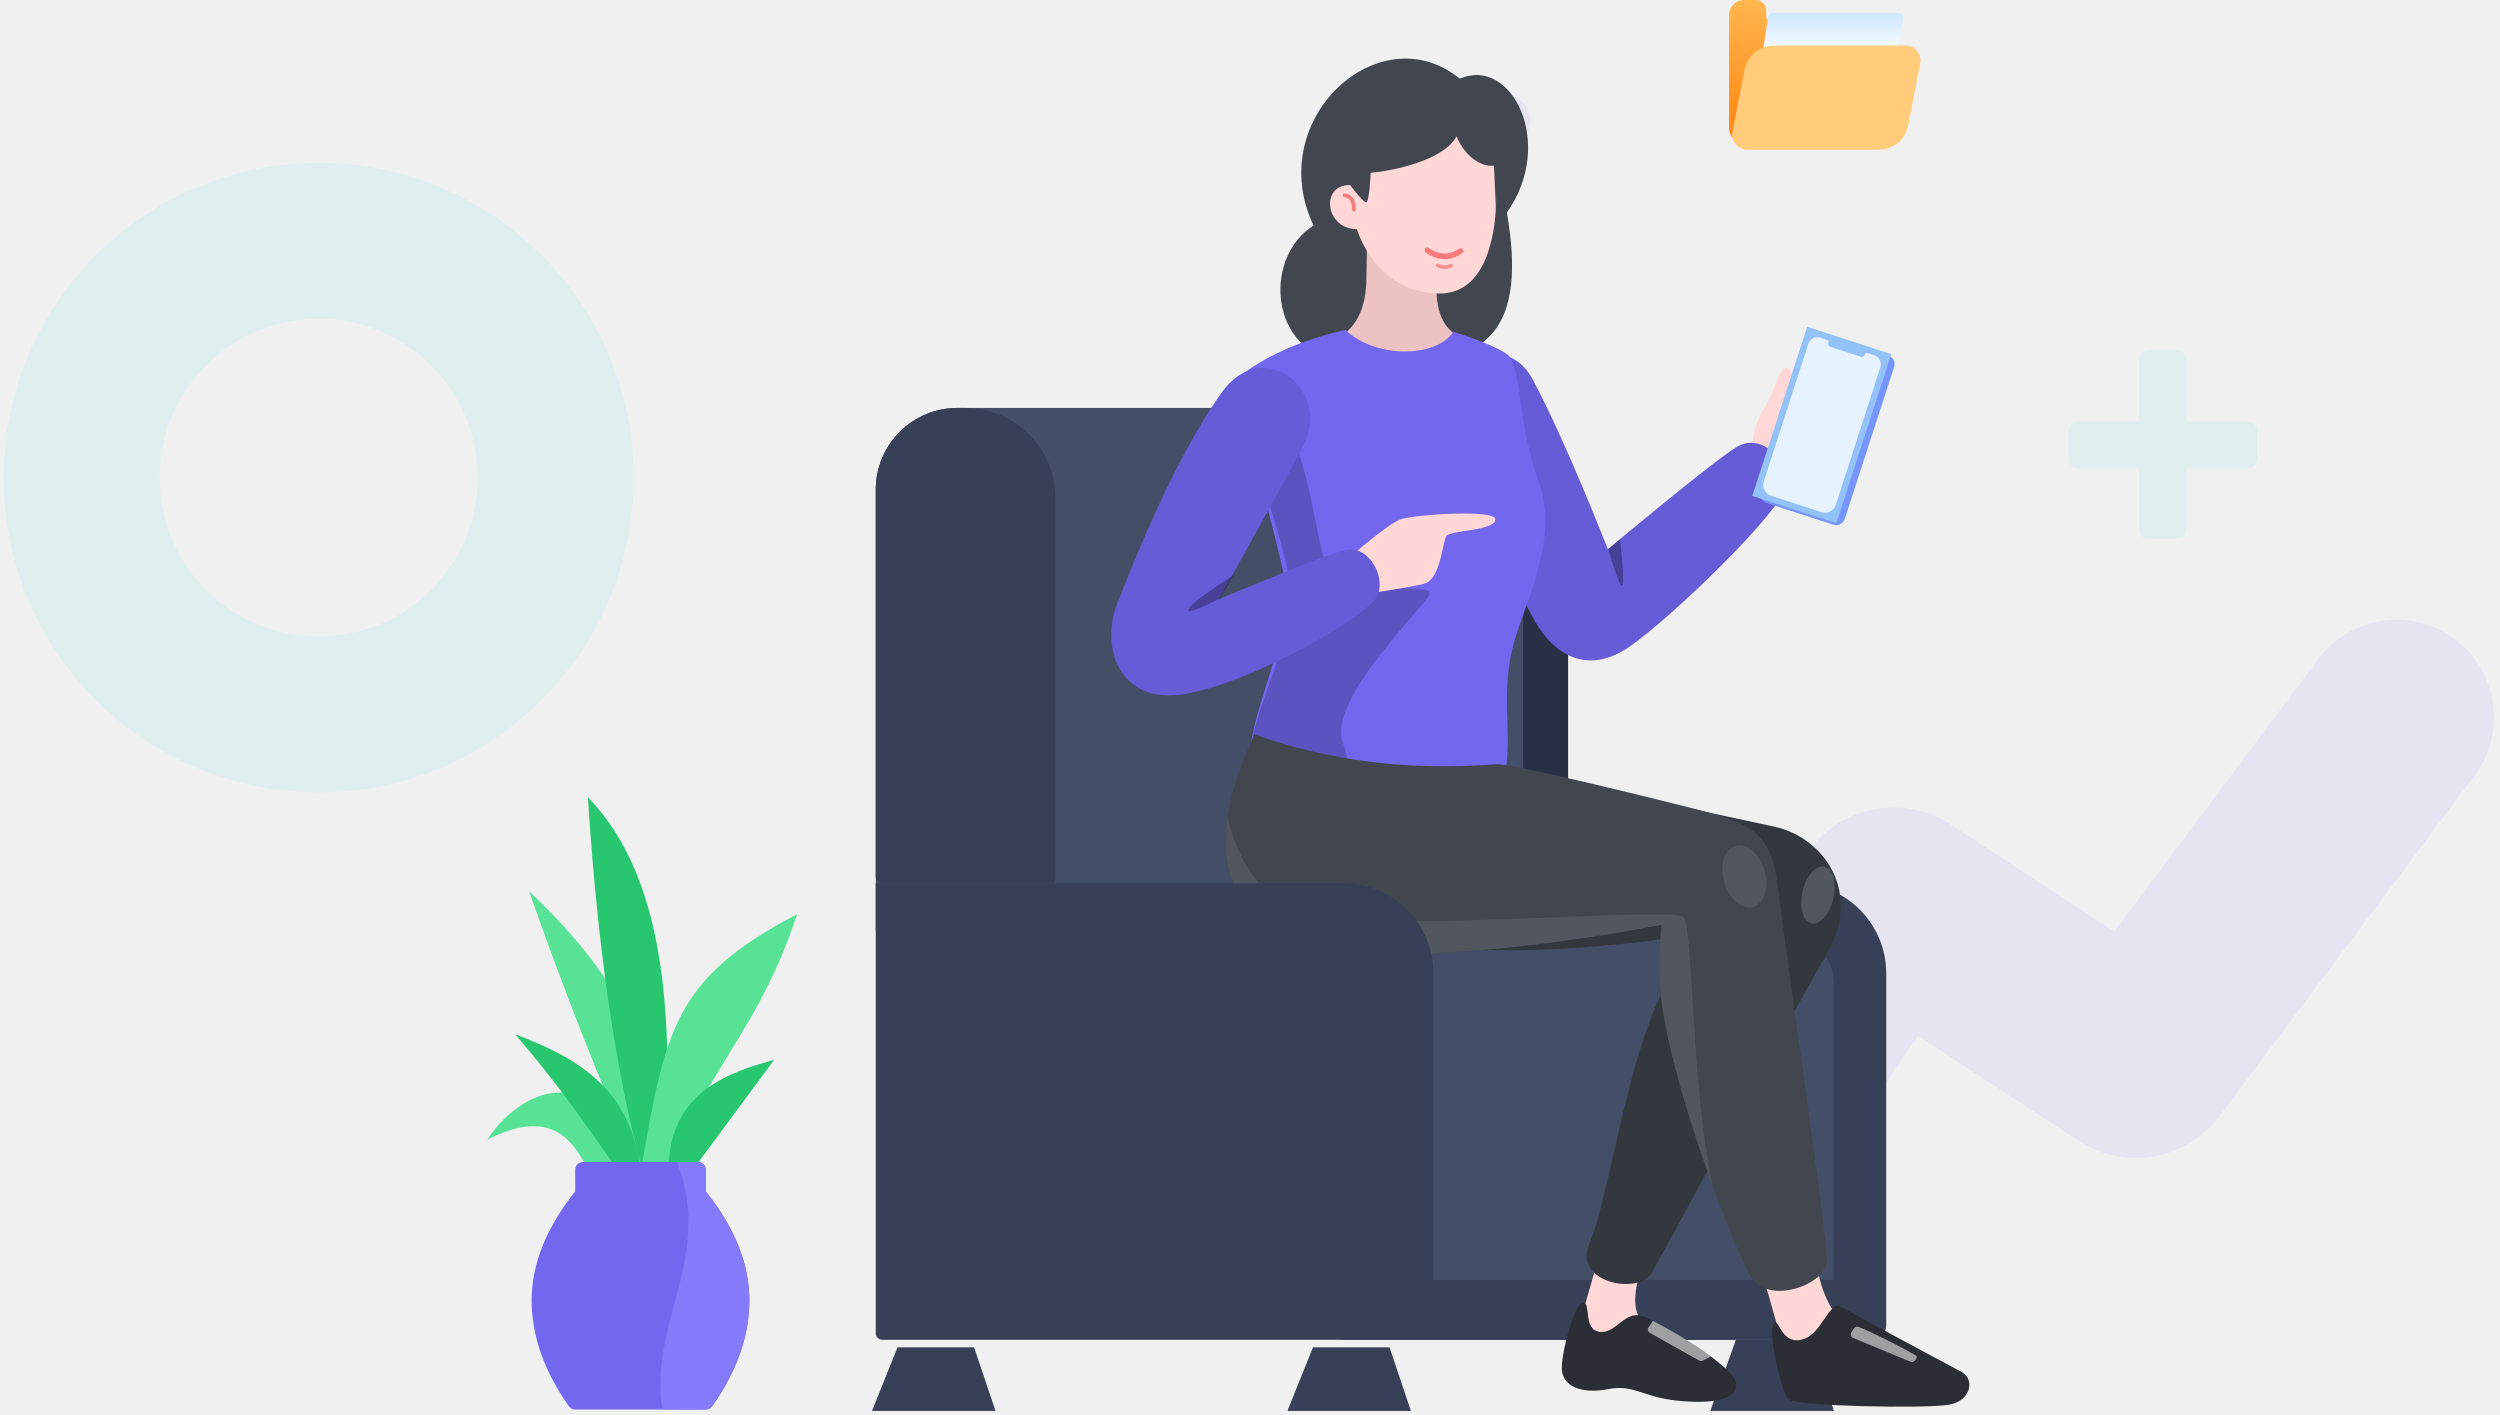
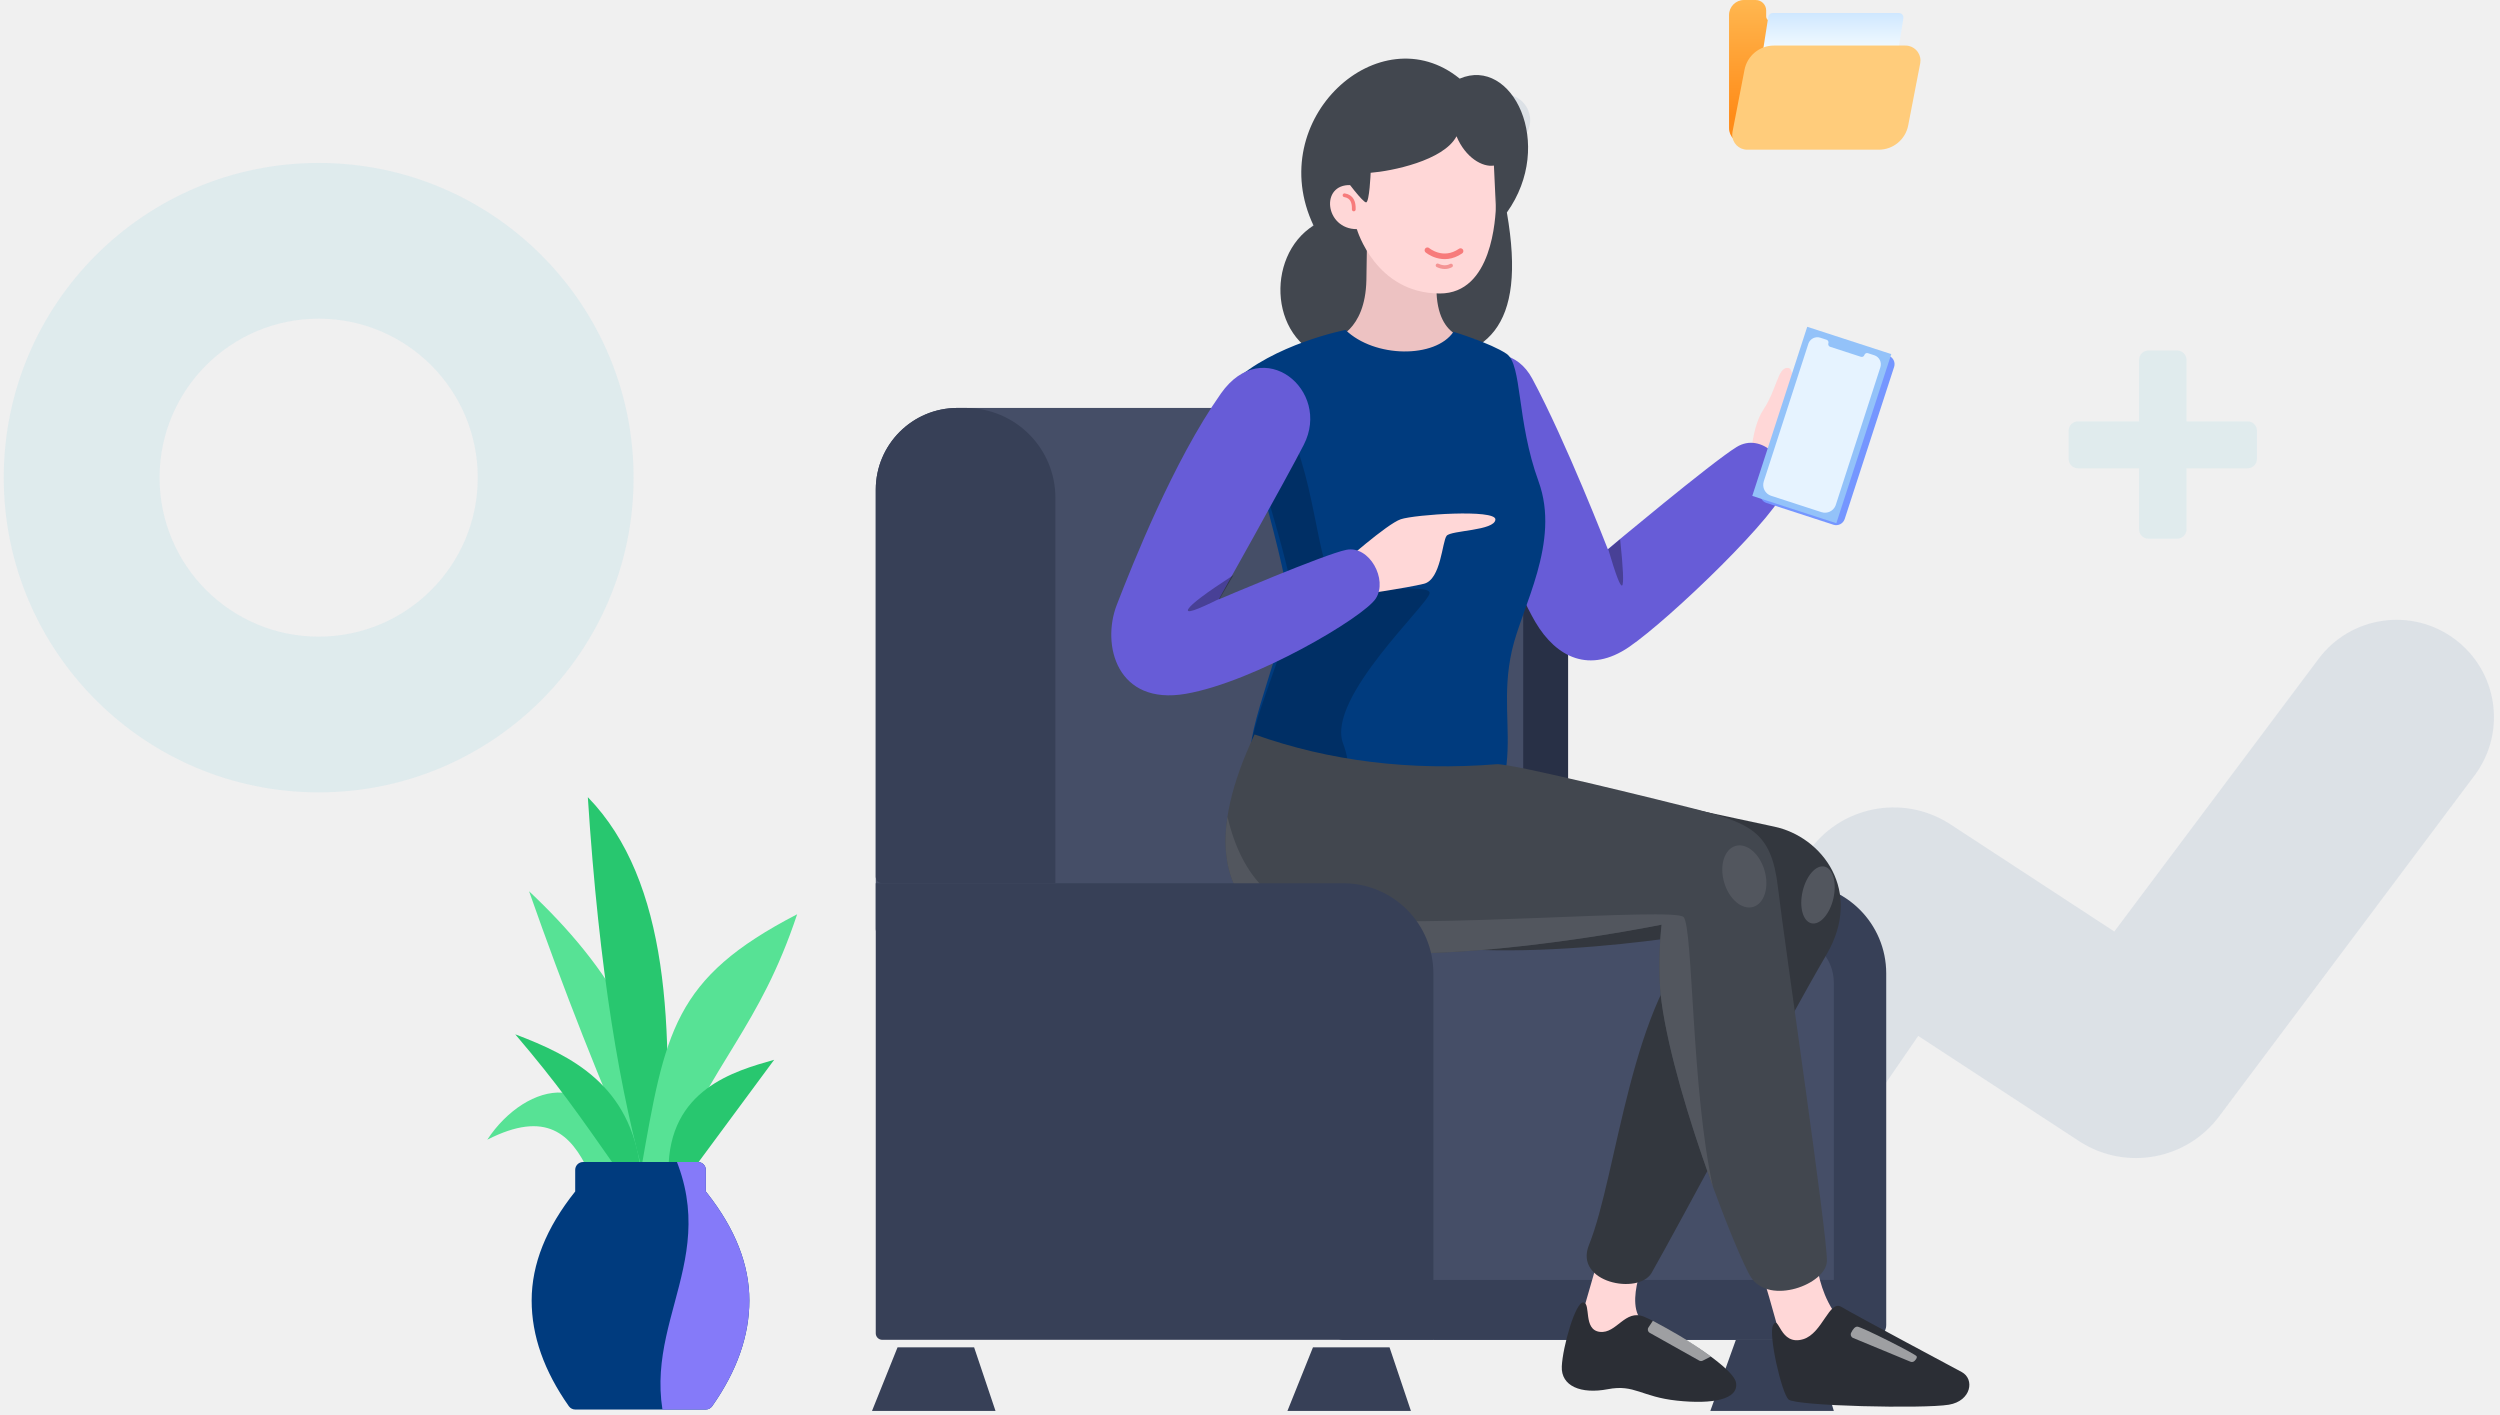
<svg xmlns="http://www.w3.org/2000/svg" xmlns:xlink="http://www.w3.org/1999/xlink" width="668px" height="378px" viewBox="0 0 668 378" version="1.1">
  <defs>
    <linearGradient x1="50%" y1="81.177%" x2="50%" y2="-34.513%" id="linearGradient-1">
      <stop stop-color="#FF8C19" offset="0%" />
      <stop stop-color="#FFC967" offset="100%" />
    </linearGradient>
    <linearGradient x1="62.11%" y1="31.381%" x2="62.11%" y2="-27.478%" id="linearGradient-2">
      <stop stop-color="#F8FDFF" offset="0%" />
      <stop stop-color="#AAD4FF" offset="100%" />
    </linearGradient>
    <path d="M13.75,0.112 L44.423,0.112 C45.591,0.112 46.538,1.052 46.538,2.212 L46.538,7.986 C54.295,17.698 58.173,27.409 58.173,37.121 C58.173,46.533 54.861,55.946 48.238,65.358 C47.842,65.92 47.194,66.255 46.503,66.255 L11.67,66.255 C10.979,66.255 10.331,65.92 9.935,65.358 C3.312,55.946 0,46.533 0,37.121 C0,27.593 3.733,18.064 11.2,8.536 L11.635,7.986 L11.635,2.212 C11.635,1.052 12.582,0.112 13.75,0.112 Z" id="path-3" />
  </defs>
  <g id="📝-Pages-New" stroke="none" stroke-width="1" fill="none" fill-rule="evenodd">
    <g id="Two-Step-Verification" transform="translate(-143, -351)">
      <g id="two-step-illustration" transform="translate(143.5, 351)">
        <g id="Group-59" transform="translate(0.5, 25)">
-           <path d="M618.526,151.035 C627.14,139.537 643.451,137.194 654.957,145.802 C666.349,154.325 668.76,170.385 660.449,181.863 L660.194,182.209 L591.941,273.315 C583.247,284.919 567.102,287.862 554.884,280.139 L554.515,279.902 L511.548,251.798 L468.226,314.852 C460.171,326.575 444.212,329.64 432.396,321.812 L432.04,321.571 C420.309,313.522 417.241,297.573 425.075,285.765 L425.316,285.409 L482.086,202.783 C490.543,190.474 507.208,187.082 519.794,195.029 L520.174,195.273 L563.94,223.899 L618.526,151.035 Z" id="Path" fill="#7367F0" fill-rule="nonzero" opacity="0.085" />
-           <path d="M395.115,3.192 C397.299,0.019 401.65,-0.788 404.833,1.39 C407.973,3.539 408.803,7.791 406.725,10.952 L406.64,11.078 L389.631,35.786 C387.137,39.268 382.312,40.107 378.788,37.698 L378.663,37.611 L368.894,30.657 L358.306,47.429 C356.277,50.643 352.047,51.638 348.796,49.693 L348.668,49.614 C345.444,47.591 344.446,43.374 346.398,40.133 L346.476,40.005 L360.517,17.764 C362.83,14.1 367.685,12.999 371.36,15.305 L371.552,15.429 L371.741,15.559 L381.715,22.66 L395.115,3.192 Z" id="Path" fill="#7367F0" fill-rule="nonzero" opacity="0.085" />
-           <path d="M583.235,116.441 L583.235,100.132 L583.235,100.132 L599.557,100.132 C600.937,100.132 602.057,99.012 602.057,97.632 L602.057,90.089 C602.057,88.708 600.937,87.589 599.557,87.589 L583.235,87.589 L583.235,87.589 L583.235,71.158 C583.235,69.778 582.116,68.658 580.735,68.658 L573.062,68.658 C571.682,68.658 570.562,69.778 570.562,71.158 L570.562,87.589 L570.562,87.589 L554.241,87.589 C552.86,87.589 551.741,88.708 551.741,90.089 L551.741,97.632 C551.741,99.012 552.86,100.132 554.241,100.132 L570.562,100.132 L570.562,100.132 L570.562,116.441 C570.562,117.821 571.682,118.941 573.062,118.941 L580.735,118.941 C582.116,118.941 583.235,117.821 583.235,116.441 Z" id="+" fill="#00CFE8" opacity="0.07" />
-           <path d="M84.148,18.537 C130.622,18.537 168.297,56.187 168.297,102.63 C168.297,149.073 130.622,186.723 84.148,186.723 C37.674,186.723 -0.001,149.073 -0.001,102.63 C-0.001,56.187 37.674,18.537 84.148,18.537 Z M84.148,60.15 C60.671,60.15 41.64,79.169 41.64,102.63 C41.64,126.091 60.671,145.11 84.148,145.11 C107.625,145.11 126.657,126.091 126.657,102.63 C126.657,79.169 107.625,60.15 84.148,60.15 Z" id="Oval" fill="#00CFE8" opacity="0.074" />
+           <path d="M618.526,151.035 C627.14,139.537 643.451,137.194 654.957,145.802 C666.349,154.325 668.76,170.385 660.449,181.863 L660.194,182.209 L591.941,273.315 C583.247,284.919 567.102,287.862 554.884,280.139 L554.515,279.902 L511.548,251.798 L468.226,314.852 C460.171,326.575 444.212,329.64 432.396,321.812 L432.04,321.571 C420.309,313.522 417.241,297.573 425.075,285.765 L425.316,285.409 L482.086,202.783 C490.543,190.474 507.208,187.082 519.794,195.029 L520.174,195.273 L563.94,223.899 L618.526,151.035 Z" id="Path" fill="#003B7E" fill-rule="nonzero" opacity="0.085" />
+           <path d="M395.115,3.192 C397.299,0.019 401.65,-0.788 404.833,1.39 C407.973,3.539 408.803,7.791 406.725,10.952 L406.64,11.078 L389.631,35.786 C387.137,39.268 382.312,40.107 378.788,37.698 L378.663,37.611 L368.894,30.657 L358.306,47.429 C356.277,50.643 352.047,51.638 348.796,49.693 L348.668,49.614 C345.444,47.591 344.446,43.374 346.398,40.133 L346.476,40.005 L360.517,17.764 C362.83,14.1 367.685,12.999 371.36,15.305 L371.552,15.429 L371.741,15.559 L381.715,22.66 L395.115,3.192 Z" id="Path" fill="#003B7E" fill-rule="nonzero" opacity="0.085" />
+           <path d="M583.235,116.441 L583.235,100.132 L583.235,100.132 L599.557,100.132 C600.937,100.132 602.057,99.012 602.057,97.632 L602.057,90.089 C602.057,88.708 600.937,87.589 599.557,87.589 L583.235,87.589 L583.235,87.589 L583.235,71.158 C583.235,69.778 582.116,68.658 580.735,68.658 L573.062,68.658 C571.682,68.658 570.562,69.778 570.562,71.158 L570.562,87.589 L570.562,87.589 L554.241,87.589 C552.86,87.589 551.741,88.708 551.741,90.089 L551.741,97.632 C551.741,99.012 552.86,100.132 554.241,100.132 L570.562,100.132 L570.562,100.132 L570.562,116.441 C570.562,117.821 571.682,118.941 573.062,118.941 L580.735,118.941 C582.116,118.941 583.235,117.821 583.235,116.441 Z" id="+" fill="#00A4C7" opacity="0.07" />
+           <path d="M84.148,18.537 C130.622,18.537 168.297,56.187 168.297,102.63 C168.297,149.073 130.622,186.723 84.148,186.723 C37.674,186.723 -0.001,149.073 -0.001,102.63 C-0.001,56.187 37.674,18.537 84.148,18.537 Z M84.148,60.15 C60.671,60.15 41.64,79.169 41.64,102.63 C41.64,126.091 60.671,145.11 84.148,145.11 C107.625,145.11 126.657,126.091 126.657,102.63 C126.657,79.169 107.625,60.15 84.148,60.15 Z" id="Oval" fill="#00A4C7" opacity="0.074" />
        </g>
        <g id="Illustration" transform="translate(328, 189) scale(-1, 1) translate(-328, -189) translate(129.5, 0)">
          <path d="M47.111,236 L172,236 L172,236 L172,354 C172,356.209 170.209,358 168,358 L27,358 C24.791,358 23,356.209 23,354 L23,260.111 C23,246.795 33.795,236 47.111,236 Z" id="Rectangle" fill="#374057" />
          <polygon id="Rectangle" fill="#374057" points="37 334 144 334 144 358 37 358" />
          <polygon id="Path" fill="#374057" points="176.173 360 183 377 150 377 155.719 360" />
          <polygon id="Path" fill="#374057" points="63.173 358 70 377 37 377 42.719 358" />
          <polygon id="Path" fill="#374057" points="287.173 360 294 377 261 377 266.719 360" />
          <path d="M131.578,109.894 L172,109 L172,109 L172,248 L108,248 L108,134 C108,120.891 118.473,110.184 131.578,109.894 Z" id="Rectangle" fill="#283046" />
          <path d="M144.111,109 L271.16,109 C283.222,109 293,118.778 293,130.84 L293,248.253 C293,249.218 292.218,250 291.253,250 L120,250 L120,250 L120,133.111 C120,119.795 130.795,109 144.111,109 Z" id="Rectangle" fill="#454E67" />
          <path d="M269,109 L271.16,109 C283.222,109 293,118.778 293,130.84 L293,234.253 C293,235.218 292.218,236 291.253,236 L245,236 L245,236 L245,133 C245,119.745 255.745,109 269,109 Z" id="Rectangle" fill="#374057" />
          <path d="M49.6,250 L165,250 L165,250 L165,342 L37,342 L37,262.6 C37,255.641 42.641,250 49.6,250 Z" id="Rectangle" fill="#454E67" />
          <g id="Wom1.4" transform="translate(115.5, 196) scale(-1, 1) translate(-115.5, -196) translate(0, 15)">
            <g id="Head" transform="translate(46.12518, 0.659181)">
              <path d="M14.105,80.612 C-3.091,76.584 -4.223,52.84 8.85,44.604 C-4.632,16.172 26.547,-12.057 47.904,5.352 C61.905,-0.677 73.54,22.849 60.512,41.121 C65.975,72.494 54.857,80.604 34.816,80.949 L14.105,80.612 Z" id="Path" fill="#42474F" />
              <path d="M14.319,74.942 C14.319,74.942 22.684,72.966 22.974,59.178 C23.265,45.39 23.061,40.683 23.061,40.683 L41.486,40.349 C41.486,40.349 41.687,55.715 41.69,61.274 C41.698,76.202 52.038,74.942 52.038,74.942 C52.038,74.942 49.889,87.046 33.193,87.991 C20.157,88.729 14.319,74.942 14.319,74.942 Z" id="Path" fill="#EDC2C2" />
              <path d="M18.766,33.798 C10.546,33.478 11.887,45.583 20.425,45.566 C20.425,45.566 25.385,62.762 42.603,62.762 C56.587,62.762 57.496,42.72 57.623,38.722 C57.76,34.459 57.777,20.454 57.777,20.454 L18.446,20.436 L18.766,33.798 Z" id="Path" fill="#FFD7D7" />
              <path d="M39.589,49.839 C39.589,49.839 42.41,54.429 47.938,52.785" id="Path" stroke="#F77B7B" stroke-width="1.5" stroke-linecap="round" transform="translate(43.76387, 51.48989) rotate(-18) translate(-43.76387, -51.48989) " />
              <path d="M41.984,55.318 C43.28,55.865 44.509,55.866 45.585,55.237" id="Path" stroke="#F49494" stroke-linecap="round" transform="translate(43.78422, 55.47802) rotate(2) translate(-43.78422, -55.47802) " />
              <path d="M19.142,40.51 C19.661,38.637 19.434,37.002 17.586,36.257" id="Path-8" stroke="#F77B7B" stroke-linecap="round" transform="translate(18.4849, 38.38361) rotate(-13) translate(-18.4849, -38.38361) " />
              <path d="M17.465,32.302 C17.465,32.302 21.97,38.384 22.883,38.416 C23.796,38.448 24.115,30.507 24.115,30.507 C29.642,30.082 43.629,27.28 47.057,20.753 C49.455,26.512 54.038,29.07 57.05,28.579 L57.621,40.815 L59.026,16.216 L16.363,16.216 L17.465,32.302 Z" id="Path" fill="#42474F" />
            </g>
            <g id="LLeg" transform="translate(53.01019, 186.6562)">
              <path d="M91.622,132.095 C91.622,132.095 84.248,147.077 90.293,151.798 C96.347,156.52 112.338,165.369 112.338,165.369 L69.971,162.691 L79.389,130.015 L91.622,132.095 Z" id="Path" fill="#FFD7D7" />
              <path d="M74.069,146.353 C76.16,146.599 73.927,153.68 78.454,154.218 C82.972,154.756 85.168,148.047 90.295,150.174 C95.422,152.301 114.12,163.297 114.856,167.793 C115.601,172.287 108.635,173.61 99.081,172.595 C89.527,171.58 87.766,168.161 80.594,169.538 C73.431,170.914 68.065,168.72 68.301,163.455 C68.538,158.19 71.979,146.108 74.069,146.353 Z" id="Path" fill="#2B2E35" />
              <path d="M92.633,151.265 L91.452,153.047 C91.147,153.508 91.272,154.128 91.733,154.433 C91.753,154.447 91.774,154.46 91.796,154.472 L105.016,161.893 C105.308,162.057 105.662,162.064 105.96,161.912 L108.115,160.813 L108.115,160.813 C105.033,158.567 102.514,156.88 99.729,155.224 C97.591,153.952 95.225,152.641 92.633,151.265 Z" id="Path-14" fill-opacity="0.541" fill="#FFFFFF" />
              <path d="M27.8,0.045 C40.627,0.621 112.014,16.504 124.984,19.203 C137.954,21.901 148.92,36.503 139.029,53.411 C127.921,72.392 99.26,126.295 92.301,138.446 C88.857,144.46 71.481,141.088 75.562,130.994 C83.171,112.176 86.704,64.903 106.103,47.666 C106.103,47.666 40.866,59.088 12.686,46.005 C-7.794,36.495 -3.161,-1.348 27.8,0.045 Z" id="Path" fill="#33373E" />
            </g>
            <g id="LArm" transform="translate(90.69452, 79.64)">
              <path d="M80.996,30.762 C80.996,30.762 80.851,20.263 84.502,14.777 C88.152,9.29 88.297,3.462 91.06,3.653 C93.823,3.844 91.087,17.39 91.087,17.39 C91.087,17.39 94.593,16.043 97.111,14.339 C99.63,12.634 107.266,4.233 109.051,5.722 C112.076,8.259 107.203,22.567 104.549,25.428 C101.885,28.289 87.337,37.699 87.337,37.699 L80.996,30.762 Z" id="Path" fill="#FFD7D7" />
              <path d="M2.174,24.471 C8.141,38.392 19.065,63.966 23.569,71.596 C29.213,81.151 38.114,85.361 48.534,78.271 C59.484,70.822 89.634,41.767 90.518,35.185 C91.394,28.604 84.015,20.707 77.337,24.796 C70.66,28.884 42.915,52.111 42.915,52.111 C42.915,52.111 31.717,23.236 22.71,6.51 C14.909,-7.962 -6.908,3.307 2.174,24.471 Z" id="Path" fill="#675CD7" />
              <path d="M43.031,52.126 C45.036,58.967 46.272,62.19 46.741,61.794 C47.21,61.398 47.031,57.281 46.204,49.444 L43.031,52.126 Z" id="Path" fill-opacity="0.303" fill="#000000" />
            </g>
            <g id="PhoneMini4" transform="translate(191.388, 99.40203) scale(-1, 1) rotate(-18) translate(-191.388, -99.40203) translate(177.888, 74.90203)">
              <g id="Group-3" transform="translate(0, 0)">
                <path d="M3.151,0.756 L21.967,0.756 C23.292,0.756 24.367,1.83 24.367,3.156 L24.367,45.868 C24.367,47.194 23.292,48.268 21.967,48.268 L3.151,48.268 C1.826,48.268 0.751,47.194 0.751,45.868 L0.751,3.156 C0.751,1.83 1.826,0.756 3.151,0.756 Z" id="Rectangle" fill="#7596FF" fill-rule="nonzero" />
                <rect id="Rectangle" fill="#93C2F9" x="2.53" y="0.131" width="23.615" height="47.513" />
                <path d="M6.751,1.828 L8.542,1.828 C8.907,1.828 9.211,2.093 9.274,2.441 L9.286,2.576 C9.286,2.989 9.618,3.323 10.029,3.323 L18.665,3.323 C19.03,3.323 19.333,3.059 19.396,2.71 L19.408,2.576 C19.408,2.163 19.741,1.828 20.152,1.828 L21.934,1.828 C23.257,1.828 24.343,2.854 24.448,4.158 L24.457,4.368 L24.457,4.368 L24.423,43.006 C24.418,44.691 23.06,46.057 21.384,46.06 L7.214,46.06 C5.61,46.063 4.297,44.811 4.186,43.226 L4.178,43.008 C4.178,43.007 4.178,43.006 4.181,43.006 L4.215,4.378 C4.216,2.969 5.351,1.828 6.751,1.828 Z" id="Rectangle" fill="#E6F3FF" fill-rule="nonzero" />
              </g>
            </g>
            <g id="Body" transform="translate(33.24044, 73.15361)">
-               <path d="M0,14.183 C0,14.183 14.378,62.616 14.804,71.783 C15.23,80.952 3.044,107.899 5.119,114.71 C9.903,130.449 70.976,137.226 73.31,116.053 C74.398,106.179 72.133,97.316 74.743,85.681 C77.343,74.046 87.795,56.757 81.867,40.501 C75.938,24.246 77.527,9.207 73.287,6.364 C69.047,3.522 59.135,0.503 59.135,0.503 C54.315,7.639 38.043,7.535 30.279,-8.0380147e-14 C30.279,-8.0380147e-14 10.99,3.764 0,14.183 Z" id="Path" fill="#7367F0" />
+               <path d="M0,14.183 C0,14.183 14.378,62.616 14.804,71.783 C15.23,80.952 3.044,107.899 5.119,114.71 C9.903,130.449 70.976,137.226 73.31,116.053 C74.398,106.179 72.133,97.316 74.743,85.681 C77.343,74.046 87.795,56.757 81.867,40.501 C75.938,24.246 77.527,9.207 73.287,6.364 C69.047,3.522 59.135,0.503 59.135,0.503 C54.315,7.639 38.043,7.535 30.279,-8.0380147e-14 C30.279,-8.0380147e-14 10.99,3.764 0,14.183 Z" id="Path" fill="#003B7E" />
              <path d="M12.885,22.027 C22.469,37.328 22.44,63.968 27.588,67.457 C32.735,70.946 52.769,67.522 52.769,70.285 C52.769,73.048 25.083,98.369 29.628,110.474 C32.008,116.812 31.363,122.483 27.692,127.485 L26.493,127.223 C15.585,124.743 6.815,120.289 5.119,114.71 C3.044,107.899 16.636,80.952 16.21,71.783 C15.848,64.001 4.42,27.926 0.974,17.199 C3.78,12.22 7.749,13.829 12.885,22.027 Z" id="Path" fill-opacity="0.199" fill="#000000" />
            </g>
            <g id="RArm" transform="translate(0, 83.28828)">
              <path d="M62.468,52.486 C62.468,52.486 74.579,41.704 78.287,40.452 C81.994,39.201 103.707,37.698 103.57,40.525 C103.414,43.555 91.752,43.38 90.544,44.871 C89.335,46.36 89.061,56.546 84.493,57.69 C79.934,58.833 66.267,60.805 66.267,60.805 L62.468,52.486 Z" id="Path" fill="#FFD7D7" />
              <path d="M30.249,6.832 C17.49,24.947 6.596,52.541 2.415,63.299 C-1.767,74.057 2.451,90.284 20.838,87.098 C39.192,83.921 68.395,66.657 71.626,61.621 C74.857,56.585 69.949,47.421 63.767,48.62 C58.04,49.73 29.634,61.881 29.634,61.881 C29.634,61.881 47.909,29.295 52.371,20.559 C59.825,5.971 41.488,-9.129 30.249,6.832 Z" id="Path" fill="#675CD7" />
              <path d="M29.923,61.658 C23.542,64.847 20.741,65.773 21.519,64.436 C22.297,63.098 26.316,60.08 33.576,55.381 L29.923,61.658 Z" id="Path" fill-opacity="0.303" fill="#000000" />
            </g>
            <g id="RLeg" transform="translate(30.92498, 181)">
              <path d="M158.258,138.352 C158.258,138.352 158.036,155.987 172.48,162.58 C186.915,169.172 197.2,168.775 195.891,173.872 C194.582,178.968 157.008,178.763 153.5,174.777 C150.509,171.386 144.005,139.811 142.215,142.225 L158.258,138.352 Z" id="Path" fill="#FFD7D7" />
              <path d="M146.83,158.092 C148.443,154.956 148.544,163.776 154.907,161.832 C160.07,160.255 161.835,151.228 165.098,153.205 C168.36,155.182 197.08,170.513 197.243,170.605 C200.779,172.521 199.791,178.326 193.819,179.339 C187.183,180.464 152.799,179.706 150.953,177.927 C149.108,176.147 145.536,160.606 146.83,158.092 Z" id="Path" fill="#2B2E35" />
              <path d="M169.346,158.477 C168.773,158.477 168.22,159.03 167.687,160.135 C167.447,160.633 167.656,161.231 168.154,161.471 C168.171,161.479 168.188,161.487 168.205,161.494 L183.556,167.852 C183.931,168.007 184.362,167.921 184.647,167.634 C185.165,167.115 185.35,166.702 185.204,166.396 C184.924,165.808 170.428,158.477 169.346,158.477 Z" id="Path-14" fill-opacity="0.541" fill="#FFFFFF" />
              <path d="M8.291,0.25 C-4.141,26.66 -1.621,44.4 15.849,53.468 C41.192,66.624 117.059,51.064 117.059,51.064 C117.059,51.064 115.703,62.044 117.059,71.837 C120.6,97.413 137.439,140.025 141.002,145.379 C145.929,152.783 160.937,147.199 161.22,141.034 C161.502,134.869 149.906,56.129 148.142,41.113 C146.388,26.097 140.849,23.916 124.671,19.811 C120.955,18.868 77.003,7.881 72.977,8.201 C49.914,10.035 28.351,7.385 8.291,0.25 Z" id="Path" fill="#42474F" />
              <path d="M28.732,49.38 C53.822,52.208 120.247,46.378 122.915,49.027 C125.462,51.556 125.037,95.556 130.751,121.022 L129.882,118.617 C124.508,103.604 118.929,85.345 117.059,71.837 C115.703,62.044 117.059,51.064 117.059,51.064 L114,51.66 C99.578,54.385 38.15,65.045 15.849,53.468 C3.765,47.196 -1.166,36.775 1.056,22.205 C4.882,38.673 14.107,47.731 28.732,49.38 Z" id="Path" fill="#52565E" />
              <ellipse id="Oval" fill="#52565E" transform="translate(158.8419, 43.12891) rotate(13) translate(-158.8419, -43.12891) " cx="158.842" cy="43.129" rx="4.218" ry="7.775" />
              <ellipse id="Oval" fill="#52565E" transform="translate(139.1624, 38.17969) rotate(-16) translate(-139.1624, -38.17969) " cx="139.162" cy="38.18" rx="5.625" ry="8.481" />
            </g>
          </g>
          <path d="M168.111,236 L293,236 L293,236 L293,356.253 C293,357.218 292.218,358 291.253,358 L144,358 L144,358 L144,260.111 C144,246.795 154.795,236 168.111,236 Z" id="Rectangle" fill="#374057" />
          <g id="Group-37" transform="translate(39, 20) scale(-1, 1) translate(-39, -20) translate(13, 0)">
            <path d="M4,0 L7.115,0 C8.666,1.047395e-15 9.923,1.257 9.923,2.808 L9.923,4.397 C9.923,5.07 10.469,5.616 11.142,5.616 L41.067,5.616 C43.276,5.616 45.067,7.407 45.067,9.616 L45.067,34.261 C45.067,36.47 43.276,38.261 41.067,38.261 L4,38.261 C1.791,38.261 -1.73547709e-16,36.47 0,34.261 L0,4 C-2.705415e-16,1.791 1.791,4.05812251e-16 4,0 Z" id="Rectangle" fill="url(#linearGradient-1)" />
            <path d="M11.688,3.478 L45.375,3.478 C46.048,3.478 46.594,4.024 46.594,4.698 C46.594,4.761 46.589,4.824 46.58,4.886 L41.517,37.23 C41.424,37.824 40.913,38.261 40.312,38.261 L6.625,38.261 C5.952,38.261 5.406,37.715 5.406,37.042 C5.406,36.978 5.411,36.915 5.42,36.853 L10.483,4.509 C10.576,3.916 11.087,3.478 11.688,3.478 Z" id="Rectangle" fill="url(#linearGradient-2)" />
            <path d="M51.078,16.934 L47.867,33.521 C47.138,37.283 43.844,40 40.013,40 L4.849,40 C2.64,40 0.849,38.209 0.849,36 C0.849,35.745 0.873,35.49 0.922,35.24 L4.133,18.653 C4.862,14.891 8.156,12.174 11.987,12.174 L47.151,12.174 C49.36,12.174 51.151,13.965 51.151,16.174 C51.151,16.429 51.127,16.684 51.078,16.934 Z" id="Rectangle" fill="#FFCC7B" />
          </g>
          <g id="Group-79" transform="translate(314, 213)">
            <g id="Group-86">
              <path d="M41.464,101.6 C52.473,76.75 62.474,51.229 71.63,25.144 C50.54,44.978 34.141,69.142 36.476,101.6 L41.464,101.6 Z" id="Path-113" fill="#57E295" />
              <path d="M35.597,104.195 C32.991,61.823 34.095,22.471 55.933,0 C52.921,46.523 47.286,79.296 40.15,104.195 L35.597,104.195 Z" id="Rectangle" fill="#28C76F" />
              <path d="M34.595,99.782 C22.394,70.173 10.134,61.685 4.24620339e-14,31.291 C33.167,48.452 35.246,62.622 41.756,99.782 L34.595,99.782 Z" id="Path-112" fill="#57E295" />
              <path d="M28.028,99.782 L6.141,70.173 C16.712,73.179 34.38,78.048 34.38,99.782 L28.028,99.782 Z" id="Path-114" fill="#28C76F" />
              <path d="M48.499,99.782 L55.801,99.782 C60.441,90.115 66.98,83.46 82.799,91.527 C72.43,75.767 51.154,70.998 48.499,99.782 Z" id="Path-116" fill="#57E295" />
              <path d="M41.783,99.782 L47.855,99.782 C58.999,83.881 63.79,76.952 75.322,63.372 C60.13,69.124 44.536,76.952 41.783,99.782 Z" id="Path-117" fill="#28C76F" />
            </g>
            <g id="Group-85" transform="translate(12.76923, 97.375)">
              <mask id="mask-4" fill="white">
                <use xlink:href="#path-3" />
              </mask>
-               <use id="Rectangle" fill="#7367F0" xlink:href="#path-3" />
+               <use id="Rectangle" fill="#003B7E" xlink:href="#path-3" />
              <path d="M-7.404,-1.706 L20.096,-1.706 C6.931,28.715 32.9,46.73 20.096,77.036 L-7.404,77.036 L-7.404,-1.706 Z" id="Rectangle" fill="#857AF9" mask="url(#mask-4)" />
            </g>
          </g>
        </g>
      </g>
    </g>
  </g>
</svg>
